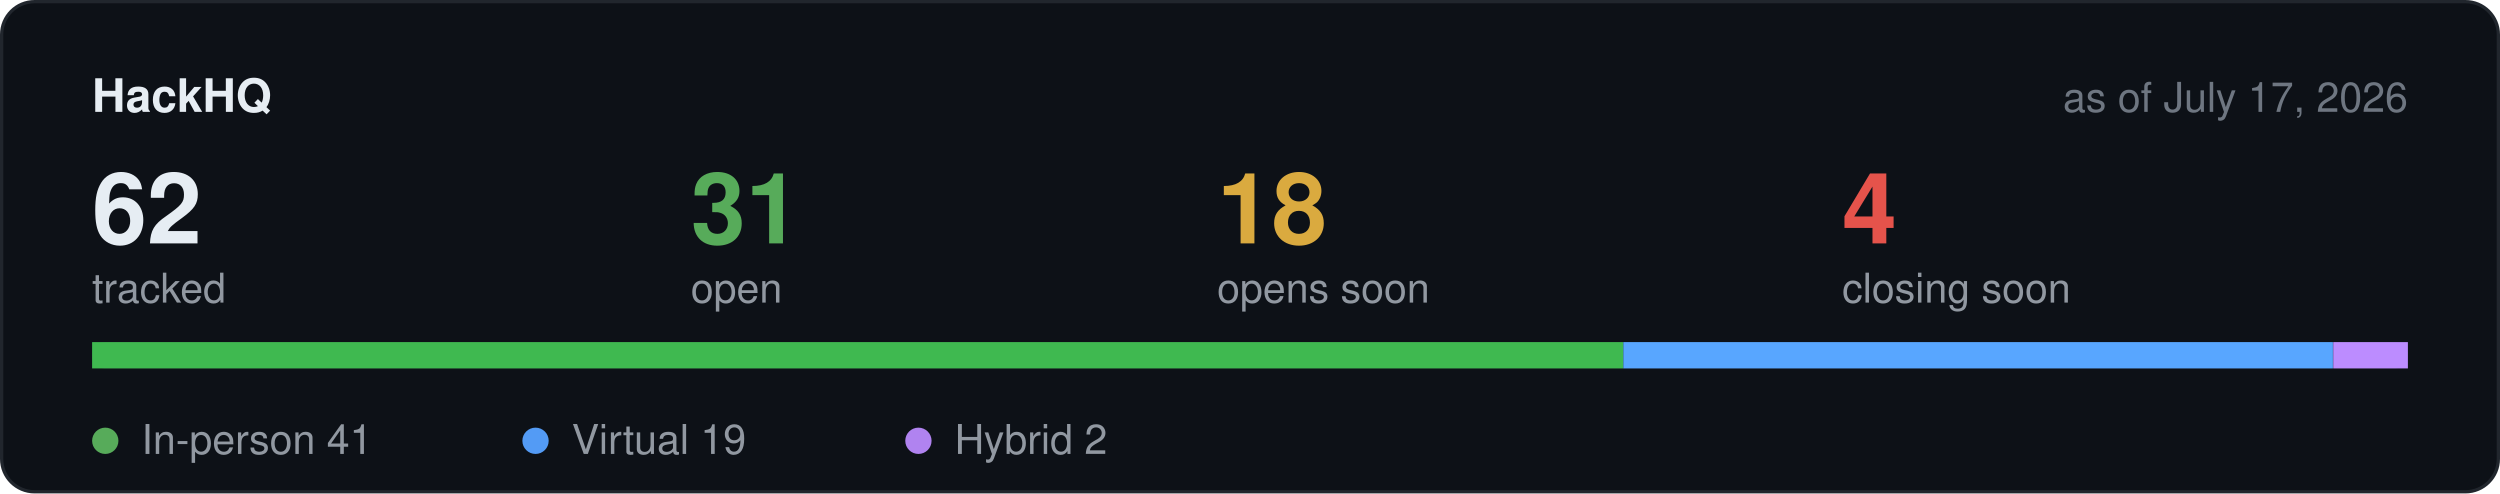
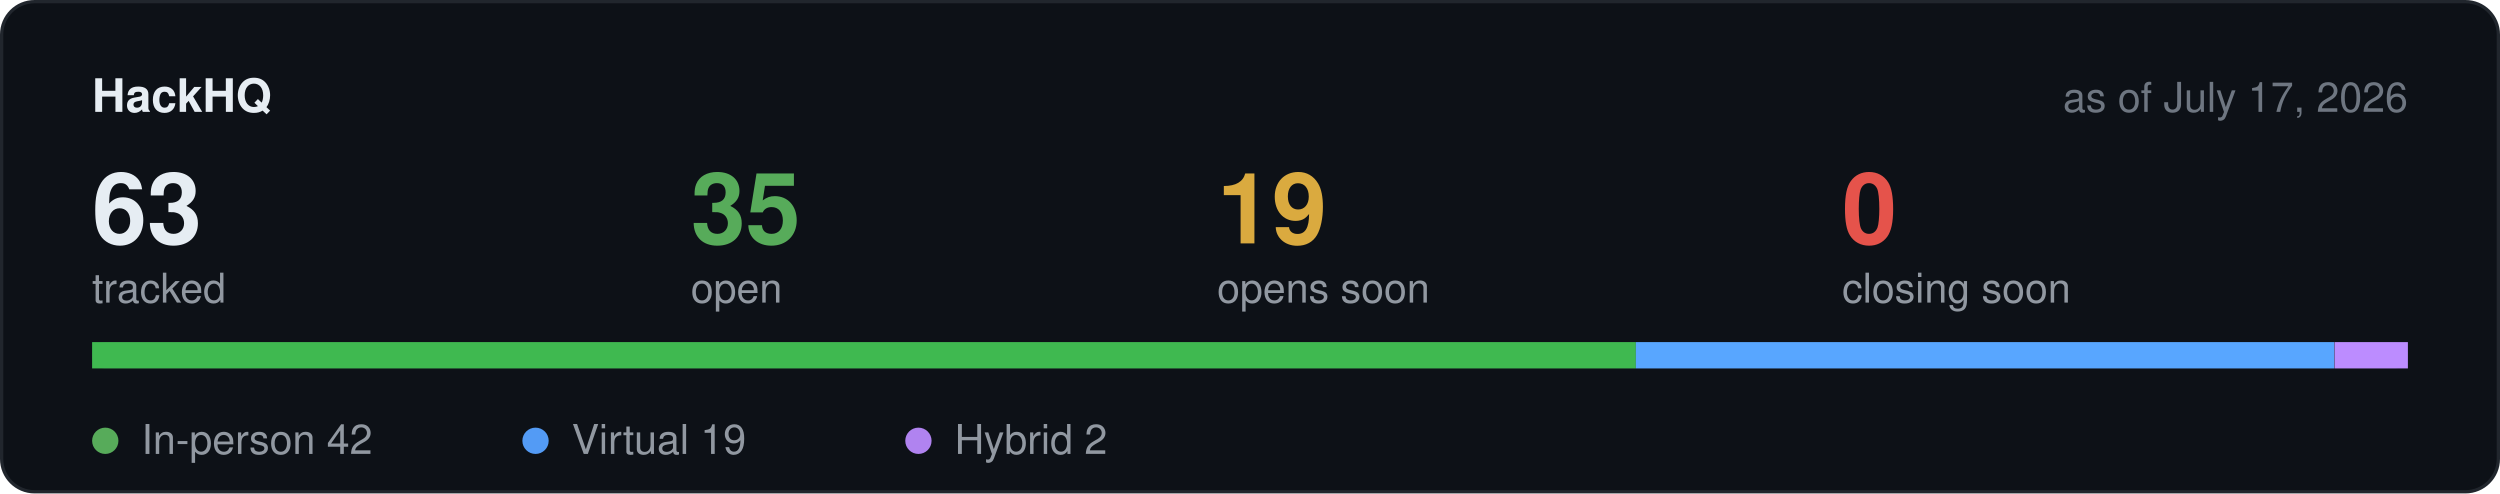
<svg xmlns="http://www.w3.org/2000/svg" width="760" height="150" viewBox="0 0 760 150" role="img" aria-label="Hackathon stats">
  <rect x="0.5" y="0.5" width="759" height="149" rx="10" fill="#0d1117" stroke="#21262d" />
  <text x="28" y="34" font-family="-apple-system,BlinkMacSystemFont,Segoe UI,Helvetica,Arial,sans-serif" font-size="14" font-weight="600" fill="#e6edf3">HackHQ</text>
  <text x="732" y="34" text-anchor="end" font-family="-apple-system,BlinkMacSystemFont,Segoe UI,Helvetica,Arial,sans-serif" font-size="12.5" fill="#6e7681">as of July 17, 2026</text>
-   <text x="28" y="74" font-family="-apple-system,BlinkMacSystemFont,Segoe UI,Helvetica,Arial,sans-serif" font-size="30" font-weight="600" fill="#e6edf3">62</text>
+   <text x="28" y="74" font-family="-apple-system,BlinkMacSystemFont,Segoe UI,Helvetica,Arial,sans-serif" font-size="30" font-weight="600" fill="#e6edf3">63</text>
  <text x="28" y="92" font-family="-apple-system,BlinkMacSystemFont,Segoe UI,Helvetica,Arial,sans-serif" font-size="12.5" fill="#9198a1">tracked</text>
-   <text x="210" y="74" font-family="-apple-system,BlinkMacSystemFont,Segoe UI,Helvetica,Arial,sans-serif" font-size="30" font-weight="600" fill="#57ab5a">31</text>
+   <text x="210" y="74" font-family="-apple-system,BlinkMacSystemFont,Segoe UI,Helvetica,Arial,sans-serif" font-size="30" font-weight="600" fill="#57ab5a">35</text>
  <text x="210" y="92" font-family="-apple-system,BlinkMacSystemFont,Segoe UI,Helvetica,Arial,sans-serif" font-size="12.5" fill="#9198a1">open</text>
-   <text x="370" y="74" font-family="-apple-system,BlinkMacSystemFont,Segoe UI,Helvetica,Arial,sans-serif" font-size="30" font-weight="600" fill="#daaa3f">18</text>
+   <text x="370" y="74" font-family="-apple-system,BlinkMacSystemFont,Segoe UI,Helvetica,Arial,sans-serif" font-size="30" font-weight="600" fill="#daaa3f">19</text>
  <text x="370" y="92" font-family="-apple-system,BlinkMacSystemFont,Segoe UI,Helvetica,Arial,sans-serif" font-size="12.5" fill="#9198a1">opens soon</text>
-   <text x="560" y="74" font-family="-apple-system,BlinkMacSystemFont,Segoe UI,Helvetica,Arial,sans-serif" font-size="30" font-weight="600" fill="#e5534b">4</text>
+   <text x="560" y="74" font-family="-apple-system,BlinkMacSystemFont,Segoe UI,Helvetica,Arial,sans-serif" font-size="30" font-weight="600" fill="#e5534b">0</text>
  <text x="560" y="92" font-family="-apple-system,BlinkMacSystemFont,Segoe UI,Helvetica,Arial,sans-serif" font-size="12.5" fill="#9198a1">closing soon</text>
  <rect x="28" y="104" width="704" height="8" rx="4" fill="#21262d" />
-   <rect x="28.0" y="104" width="465.5" height="8" fill="#3fb950" />
-   <rect x="493.5" y="104" width="215.7" height="8" fill="#58a6ff" />
-   <rect x="709.3" y="104" width="22.7" height="8" fill="#bc8cff" />
+   <rect x="28.0" y="104" width="469.3" height="8" fill="#3fb950" />
+   <rect x="497.3" y="104" width="212.3" height="8" fill="#58a6ff" />
+   <rect x="709.7" y="104" width="22.3" height="8" fill="#bc8cff" />
  <circle cx="32" cy="134" r="4" fill="#57ab5a" />
-   <text x="43" y="138" font-family="-apple-system,BlinkMacSystemFont,Segoe UI,Helvetica,Arial,sans-serif" font-size="12.5" fill="#9198a1">In-person 41</text>
+   <text x="43" y="138" font-family="-apple-system,BlinkMacSystemFont,Segoe UI,Helvetica,Arial,sans-serif" font-size="12.5" fill="#9198a1">In-person 42</text>
  <circle cx="162.8" cy="134" r="4" fill="#539bf5" />
  <text x="173.8" y="138" font-family="-apple-system,BlinkMacSystemFont,Segoe UI,Helvetica,Arial,sans-serif" font-size="12.5" fill="#9198a1">Virtual 19</text>
  <circle cx="279.2" cy="134" r="4" fill="#b083f0" />
  <text x="290.2" y="138" font-family="-apple-system,BlinkMacSystemFont,Segoe UI,Helvetica,Arial,sans-serif" font-size="12.5" fill="#9198a1">Hybrid 2</text>
</svg>
